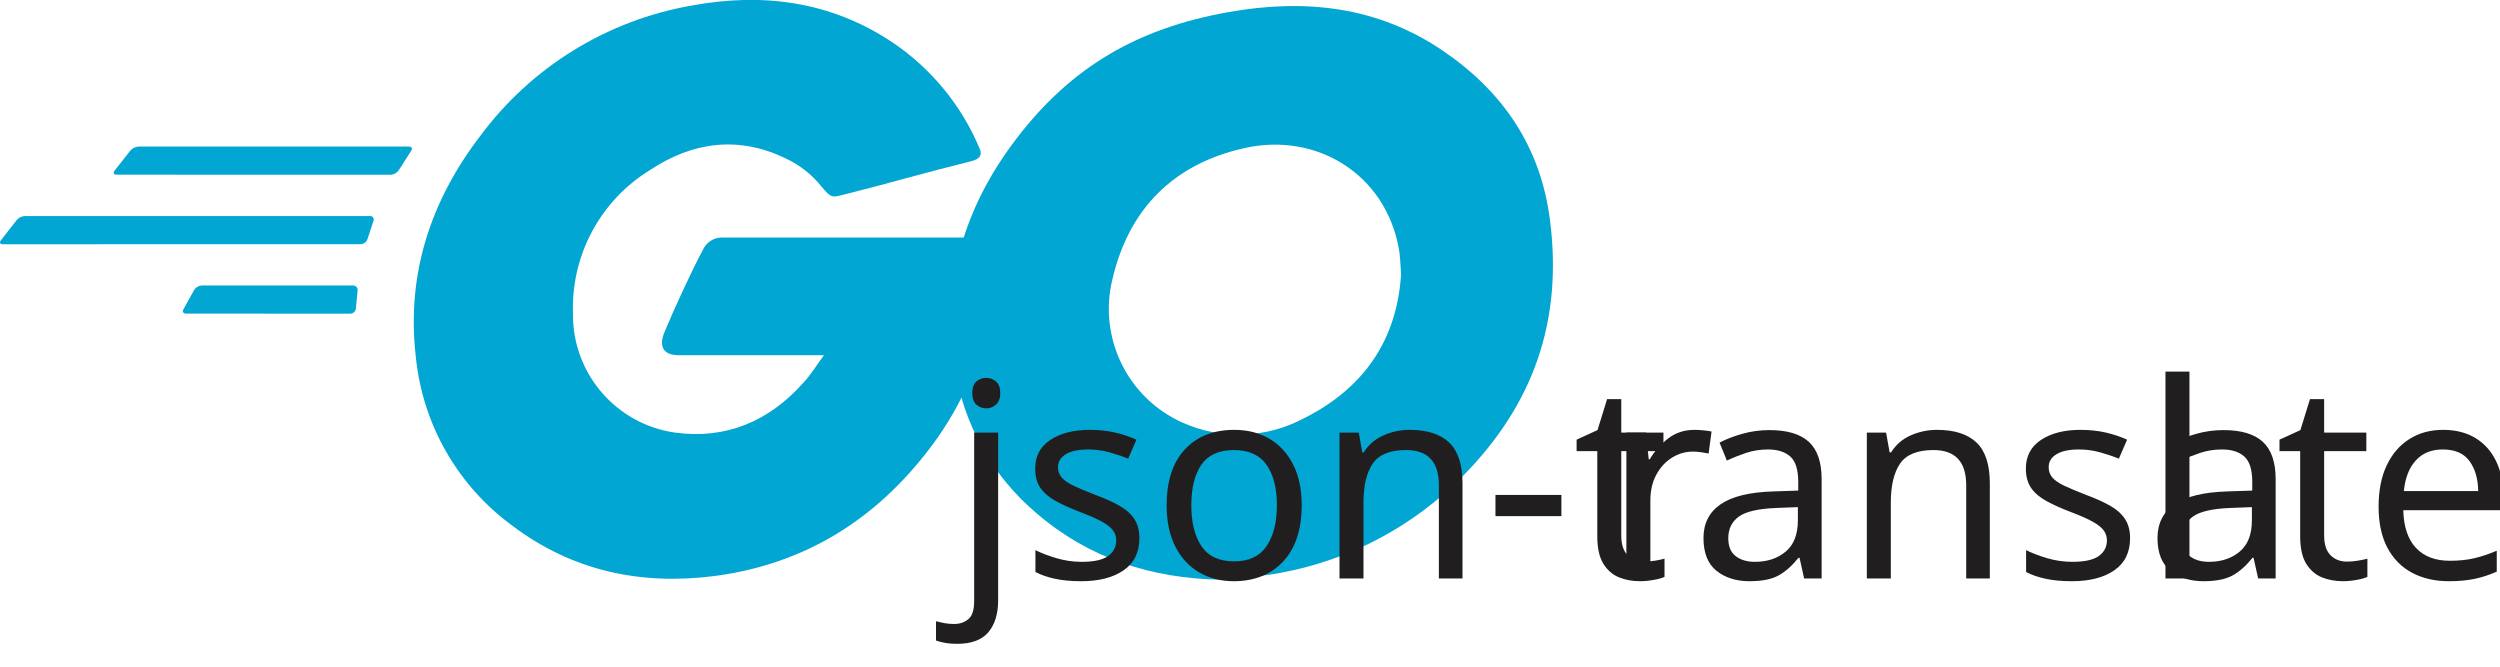
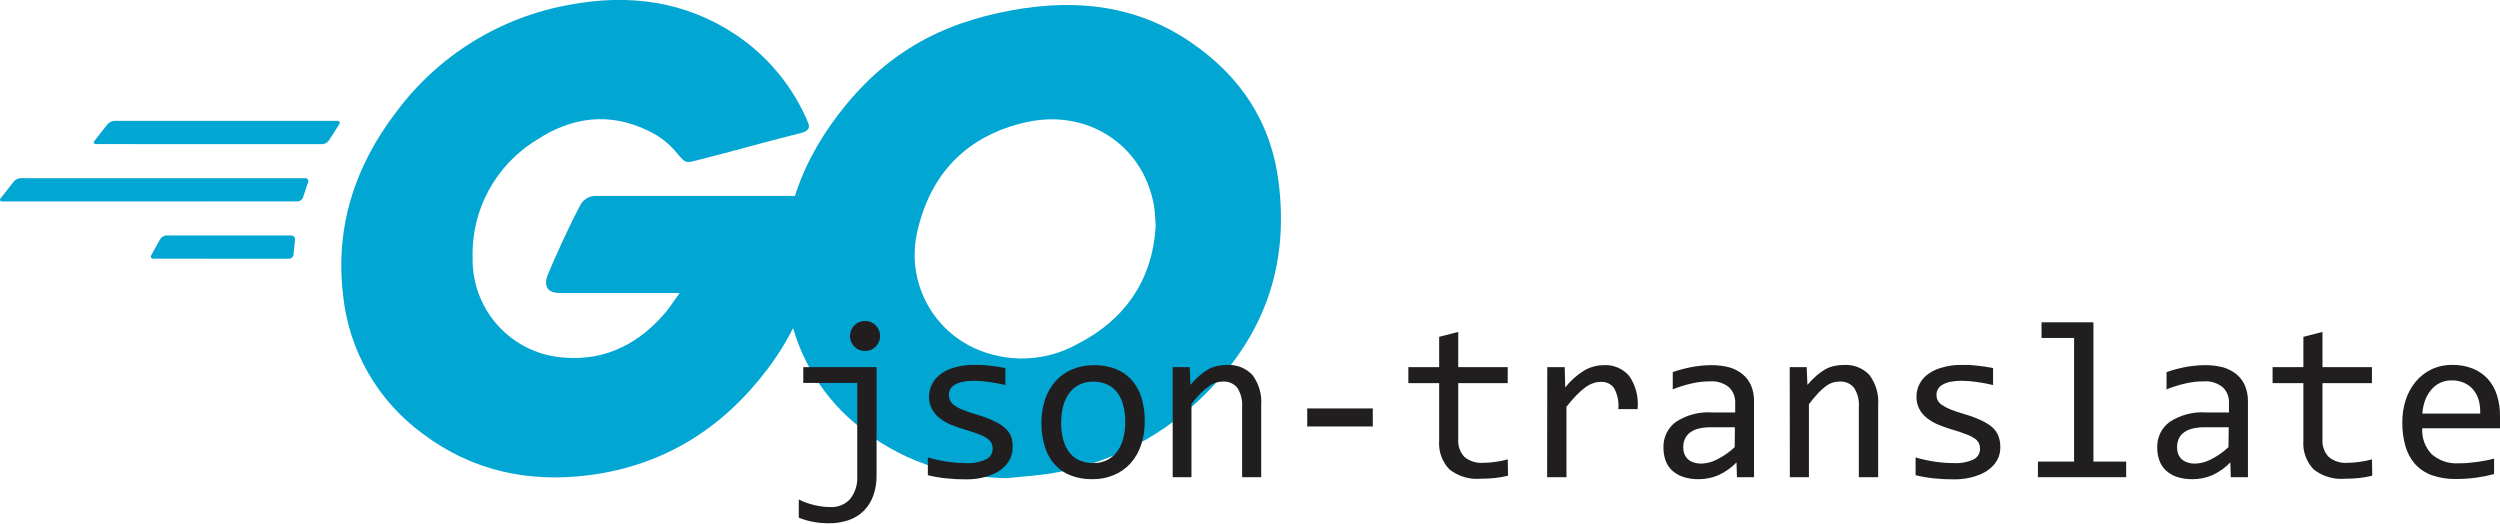
- <svg xmlns="http://www.w3.org/2000/svg" viewBox="0 0 330.6 88.2">
-   <defs>
-     <style>.a{fill:#02a6d2;}.b{font-size:36px;fill:#211e1f;font-family:MyriadHebrew-Regular, Myriad Hebrew;}.c{letter-spacing:0em;}.d{letter-spacing:0em;}.e{letter-spacing:-0.01em;}</style>
-   </defs>
-   <path class="a" d="M15.41,23.1c-.37,0-.48-.24-.26-.53l2.09-2.66a1.58,1.58,0,0,1,1.09-.53l35.74,0c.37,0,.5.26.3.57l-1.66,2.59a1.4,1.4,0,0,1-1,.57Z" transform="translate(0)" />
-   <path class="a" d="M.37,32.3c-.37,0-.48-.24-.25-.53L2.21,29.1a1.54,1.54,0,0,1,1.08-.53l45.64,0a.46.46,0,0,1,.46.64l-.81,2.45a1,1,0,0,1-.88.63Z" transform="translate(0)" />
-   <path class="a" d="M24.6,41.47c-.37,0-.52-.26-.34-.58l1.42-2.55a1.28,1.28,0,0,1,1-.59l20,0a.6.6,0,0,1,.61.67l-.23,2.39a.75.75,0,0,1-.73.67Z" transform="translate(0)" />
-   <path class="a" d="M128.38,21.33c-6.28,1.56-10.59,2.85-16.77,4.4-1.53.38-1.64.53-2.93-1A13.07,13.07,0,0,0,104,21c-6.3-3.1-12.41-2.24-18,1.46a21.4,21.4,0,0,0-10.23,19A15.71,15.71,0,0,0,89.22,57.2c6.76.94,12.48-1.49,17-6.57,1-1.06,1.72-2.28,2.74-3.66H89.71c-2.09,0-2.57-1.28-1.86-3,1.26-3.06,3.7-8.34,5.1-10.92a2.74,2.74,0,0,1,2.45-1.64h36.42c-.17,2.71-.17,5.44-.56,8.1a42.47,42.47,0,0,1-8.21,19.65c-7.17,9.5-16.56,15.41-28.46,17-9.78,1.28-18.88-.63-26.85-6.65A31.5,31.5,0,0,1,55,47.3C53.71,36.37,56.89,26.64,63.49,18A44.25,44.25,0,0,1,91.5.73C100.88-1,109.86.17,118,5.59a31.67,31.67,0,0,1,11.58,14.14C129.92,20.56,129.51,21.06,128.38,21.33Z" transform="translate(0)" />
-   <path class="a" d="M161.42,76.66c-9.15-.17-17.41-2.8-24.36-8.8a31.34,31.34,0,0,1-10.8-19.31c-1.79-11.28,1.33-21.29,8.15-30.21,7.31-9.58,16.12-14.61,28-16.73,10.18-1.82,19.8-.77,28.47,5.15,7.92,5.41,12.84,12.69,14.08,22.27,1.74,13.45-2.21,24.48-11.51,33.92a45.26,45.26,0,0,1-24,12.78C166.79,76.25,164.09,76.36,161.42,76.66Zm23.86-40.43c-.11-1.3-.11-2.33-.29-3.32-1.78-9.89-10.88-15.46-20.41-13.33-9.35,2.08-15.31,8-17.48,17.38a16.47,16.47,0,0,0,9.17,18.88,18.28,18.28,0,0,0,16.32-.61C180.45,51.25,184.76,44.83,185.28,36.23Z" transform="translate(0)" />
-   <text class="b" transform="translate(125.76 76.5)">json-t<tspan class="c" x="86.25" y="0">r</tspan>
-     <tspan x="97.85" y="0">ansl</tspan>
-     <tspan class="d" x="157.89" y="0">a</tspan>
-     <tspan class="e" x="175.1" y="0">t</tspan>
-     <tspan x="186.8" y="0">e</tspan>
-   </text>
+ <svg xmlns="http://www.w3.org/2000/svg" viewBox="0 0 400.79 83.89">
+   <path d="M15.41,23.1c-.37,0-.48-.24-.26-.53l2.09-2.66a1.58,1.58,0,0,1,1.09-.53l35.74,0c.37,0,.5.26.3.57l-1.66,2.59a1.4,1.4,0,0,1-1,.57Z" transform="translate(0)" style="fill:#02a6d2" />
+   <path d="M.37,32.3c-.37,0-.48-.24-.25-.53L2.21,29.1a1.54,1.54,0,0,1,1.08-.53l45.64,0a.46.46,0,0,1,.46.64l-.81,2.45a1,1,0,0,1-.88.63Z" transform="translate(0)" style="fill:#02a6d2" />
+   <path d="M24.6,41.47c-.37,0-.52-.26-.34-.58l1.42-2.55a1.28,1.28,0,0,1,1-.59l20,0a.6.6,0,0,1,.61.67l-.23,2.39a.75.75,0,0,1-.73.67Z" transform="translate(0)" style="fill:#02a6d2" />
+   <path d="M128.38,21.33c-6.28,1.56-10.59,2.85-16.77,4.4-1.53.38-1.64.53-2.93-1A13.07,13.07,0,0,0,104,21c-6.3-3.1-12.41-2.24-18,1.46a21.4,21.4,0,0,0-10.23,19A15.71,15.71,0,0,0,89.22,57.2c6.76.94,12.48-1.49,17-6.57,1-1.06,1.72-2.28,2.74-3.66H89.71c-2.09,0-2.57-1.28-1.86-3,1.26-3.06,3.7-8.34,5.1-10.92a2.74,2.74,0,0,1,2.45-1.64h36.42c-.17,2.71-.17,5.44-.56,8.1a42.47,42.47,0,0,1-8.21,19.65c-7.17,9.5-16.56,15.41-28.46,17-9.78,1.28-18.88-.63-26.85-6.65A31.5,31.5,0,0,1,55,47.3C53.71,36.37,56.89,26.64,63.49,18A44.25,44.25,0,0,1,91.5.73C100.88-1,109.86.17,118,5.59a31.67,31.67,0,0,1,11.58,14.14C129.92,20.56,129.51,21.06,128.38,21.33Z" transform="translate(0)" style="fill:#02a6d2" />
+   <path d="M161.42,76.66c-9.15-.17-17.41-2.8-24.36-8.8a31.34,31.34,0,0,1-10.8-19.31c-1.79-11.28,1.33-21.29,8.15-30.21,7.31-9.58,16.12-14.61,28-16.73,10.18-1.82,19.8-.77,28.47,5.15,7.92,5.41,12.84,12.69,14.08,22.27,1.74,13.45-2.21,24.48-11.51,33.92a45.26,45.26,0,0,1-24,12.78C166.79,76.25,164.09,76.36,161.42,76.66Zm23.86-40.43c-.11-1.3-.11-2.33-.29-3.32-1.78-9.89-10.88-15.46-20.41-13.33-9.35,2.08-15.31,8-17.48,17.38a16.47,16.47,0,0,0,9.17,18.88,18.28,18.28,0,0,0,16.32-.61C180.45,51.25,184.76,44.83,185.28,36.23Z" transform="translate(0)" style="fill:#02a6d2" />
+   <path d="M140.53,58.86V76.19a9.52,9.52,0,0,1-.53,3.28,6.59,6.59,0,0,1-1.51,2.41,6.36,6.36,0,0,1-2.42,1.5,9.54,9.54,0,0,1-3.22.51,13.26,13.26,0,0,1-2.54-.24,11.45,11.45,0,0,1-2.25-.66V80.07a10.32,10.32,0,0,0,1.17.51q.63.23,1.29.39t1.32.24a11.77,11.77,0,0,0,1.3.08A4,4,0,0,0,136.29,80a5.41,5.41,0,0,0,1.14-3.73V61.39h-8.65V58.86Zm-1.85-7.4a2.47,2.47,0,0,1,.95.18,2.24,2.24,0,0,1,.76.52,2.35,2.35,0,0,1,.51.77,2.31,2.31,0,0,1,.19.93,2.23,2.23,0,0,1-.19.94,2.35,2.35,0,0,1-.51.77,2.39,2.39,0,0,1-.76.52,2.6,2.6,0,0,1-1.9,0,2.39,2.39,0,0,1-.76-.52,2.35,2.35,0,0,1-.51-.77,2.23,2.23,0,0,1-.19-.94,2.31,2.31,0,0,1,.19-.93,2.35,2.35,0,0,1,.51-.77,2.24,2.24,0,0,1,.76-.52A2.47,2.47,0,0,1,138.68,51.46Z" transform="translate(0)" style="fill:#211e1f" />
+   <path d="M162.34,71.69a4,4,0,0,1-.32,1.67,4.25,4.25,0,0,1-.86,1.31,5.28,5.28,0,0,1-1.26,1,7.88,7.88,0,0,1-1.54.67,9.54,9.54,0,0,1-1.68.39,12.22,12.22,0,0,1-1.69.12,30.33,30.33,0,0,1-3.29-.16,20.66,20.66,0,0,1-2.95-.51V73.34a24.61,24.61,0,0,0,3.08.67,20.85,20.85,0,0,0,3,.23,6.8,6.8,0,0,0,3.25-.6,1.87,1.87,0,0,0,1.06-1.71,2.11,2.11,0,0,0-.17-.85,1.9,1.9,0,0,0-.61-.72,5.37,5.37,0,0,0-1.36-.71c-.61-.25-1.46-.53-2.52-.84a21,21,0,0,1-2.21-.8,7.71,7.71,0,0,1-1.75-1.07,4.58,4.58,0,0,1-1.16-1.44,4.25,4.25,0,0,1-.42-2,4.51,4.51,0,0,1,.35-1.62,4.28,4.28,0,0,1,1.16-1.63A6.36,6.36,0,0,1,152.73,59a10.61,10.61,0,0,1,3.51-.5c.69,0,1.46,0,2.3.11a23.83,23.83,0,0,1,2.64.4v2.72a25.81,25.81,0,0,0-2.73-.51,16.37,16.37,0,0,0-2.24-.17,9.46,9.46,0,0,0-1.93.17,3.9,3.9,0,0,0-1.26.49,1.78,1.78,0,0,0-.7.72,2,2,0,0,0,0,1.75A2,2,0,0,0,153,65a7.39,7.39,0,0,0,1.4.73c.6.24,1.37.5,2.34.78a17.25,17.25,0,0,1,2.63,1,6.52,6.52,0,0,1,1.74,1.11,3.49,3.49,0,0,1,1,1.39A5.07,5.07,0,0,1,162.34,71.69Z" transform="translate(0)" style="fill:#211e1f" />
+   <path d="M183.52,67.54a11.6,11.6,0,0,1-.58,3.77,8.32,8.32,0,0,1-1.67,2.94,7.46,7.46,0,0,1-2.65,1.89,8.71,8.71,0,0,1-3.55.68,9.29,9.29,0,0,1-3.4-.59,6.6,6.6,0,0,1-2.55-1.73,7.58,7.58,0,0,1-1.6-2.83,12.39,12.39,0,0,1-.56-3.88,11.72,11.72,0,0,1,.58-3.76,8.64,8.64,0,0,1,1.67-2.92,7.59,7.59,0,0,1,2.66-1.89,8.85,8.85,0,0,1,3.55-.68,9.32,9.32,0,0,1,3.4.59,6.85,6.85,0,0,1,2.55,1.72,7.62,7.62,0,0,1,1.6,2.82A12.43,12.43,0,0,1,183.52,67.54Zm-3.13.14a10.2,10.2,0,0,0-.36-2.86,5.76,5.76,0,0,0-1-2,4.27,4.27,0,0,0-1.62-1.23,5.44,5.44,0,0,0-2.14-.41,4.76,4.76,0,0,0-2.34.54,4.5,4.5,0,0,0-1.6,1.43,6.25,6.25,0,0,0-.92,2.08,10.61,10.61,0,0,0-.29,2.49,10.28,10.28,0,0,0,.36,2.87,5.75,5.75,0,0,0,1,2,4.22,4.22,0,0,0,1.62,1.23,5.24,5.24,0,0,0,2.14.42,4.77,4.77,0,0,0,2.35-.54,4.68,4.68,0,0,0,1.6-1.43,6,6,0,0,0,.91-2.08A10.27,10.27,0,0,0,180.39,67.68Z" transform="translate(0)" style="fill:#211e1f" />
+   <path d="M188,58.86h2.73l.12,2.84a13.52,13.52,0,0,1,1.49-1.52,8.16,8.16,0,0,1,1.42-1,5.12,5.12,0,0,1,1.41-.52,7.34,7.34,0,0,1,1.5-.15,5.18,5.18,0,0,1,4.12,1.61,7.21,7.21,0,0,1,1.4,4.84V76.5h-3.06V65.24a5,5,0,0,0-.77-3.07,2.76,2.76,0,0,0-2.31-1,3.75,3.75,0,0,0-1.1.16,4.1,4.1,0,0,0-1.11.58A9.24,9.24,0,0,0,192.53,63c-.45.47-1,1.05-1.52,1.76V76.5H188Z" transform="translate(0)" style="fill:#211e1f" />
+   <path d="M220.08,68.37H209.57V65.48h10.51Z" transform="translate(0)" style="fill:#211e1f" />
+   <path d="M241.76,76.26a16.34,16.34,0,0,1-2.15.38c-.73.07-1.48.11-2.25.11a7.11,7.11,0,0,1-5-1.5,6,6,0,0,1-1.64-4.62V61.42h-4.94V58.86h4.94V54l3.06-.79v5.65h7.93v2.56h-7.93v9a3.73,3.73,0,0,0,1,2.84,4.28,4.28,0,0,0,3,.94,14.07,14.07,0,0,0,1.85-.14,16,16,0,0,0,2.09-.41Z" transform="translate(0)" style="fill:#211e1f" />
+   <path d="M248.05,58.86h2.8l.08,3.25A11.55,11.55,0,0,1,254,59.38a6.29,6.29,0,0,1,3.07-.84,5,5,0,0,1,4.15,1.77,7.94,7.94,0,0,1,1.31,5.28h-3.09a5.8,5.8,0,0,0-.68-3.37,2.42,2.42,0,0,0-2.13-1,3.61,3.61,0,0,0-1.24.22,4.84,4.84,0,0,0-1.29.7,11.32,11.32,0,0,0-1.39,1.24,21.39,21.39,0,0,0-1.58,1.83V76.5h-3.1Z" transform="translate(0)" style="fill:#211e1f" />
+   <path d="M278.46,76.5l-.07-2.37a9.54,9.54,0,0,1-2.93,2.06,7.91,7.91,0,0,1-3.12.63,7.61,7.61,0,0,1-2.58-.39A4.86,4.86,0,0,1,268,75.37a4.18,4.18,0,0,1-1-1.59,6.06,6.06,0,0,1-.32-2,4.91,4.91,0,0,1,2-4.15,9.49,9.49,0,0,1,5.84-1.51h3.66V64.59a3.31,3.31,0,0,0-1-2.51,4.33,4.33,0,0,0-3.06-.94,12.72,12.72,0,0,0-2.95.34,20.44,20.44,0,0,0-3,.94V59.66c.38-.14.81-.27,1.29-.41s1-.25,1.5-.36,1.08-.19,1.65-.25a14.5,14.5,0,0,1,1.74-.1,11.16,11.16,0,0,1,2.89.35A6,6,0,0,1,279.37,60a4.81,4.81,0,0,1,1.36,1.81,6.37,6.37,0,0,1,.47,2.57V76.5Zm-.33-8h-3.89a7.61,7.61,0,0,0-2,.23,3.69,3.69,0,0,0-1.35.65,2.63,2.63,0,0,0-.78,1,3.32,3.32,0,0,0-.26,1.33,3.13,3.13,0,0,0,.16,1,2.3,2.3,0,0,0,.51.83,2.48,2.48,0,0,0,.92.57,3.91,3.91,0,0,0,1.37.21,5.71,5.71,0,0,0,2.41-.64,11.78,11.78,0,0,0,2.88-2Z" transform="translate(0)" style="fill:#211e1f" />
+   <path d="M286.92,58.86h2.72l.12,2.84a13.54,13.54,0,0,1,1.5-1.52,8.11,8.11,0,0,1,1.41-1,5.31,5.31,0,0,1,1.42-.52,7.31,7.31,0,0,1,1.49-.15,5.16,5.16,0,0,1,4.12,1.61A7.15,7.15,0,0,1,301.1,65V76.5H298V65.24a4.94,4.94,0,0,0-.77-3.07,2.74,2.74,0,0,0-2.3-1,3.71,3.71,0,0,0-1.1.16,4.14,4.14,0,0,0-1.12.58A9.86,9.86,0,0,0,291.5,63,22.08,22.08,0,0,0,290,64.8V76.5h-3.06Z" transform="translate(0)" style="fill:#211e1f" />
+   <path d="M320.68,71.69a4.21,4.21,0,0,1-.31,1.67,4.44,4.44,0,0,1-.86,1.31,5.55,5.55,0,0,1-1.27,1,7.88,7.88,0,0,1-1.54.67,9.33,9.33,0,0,1-1.68.39,12.08,12.08,0,0,1-1.68.12,30.4,30.4,0,0,1-3.3-.16,20.53,20.53,0,0,1-2.94-.51V73.34a24.47,24.47,0,0,0,3.07.67,21,21,0,0,0,3,.23,6.84,6.84,0,0,0,3.26-.6,1.88,1.88,0,0,0,1-1.71,2.11,2.11,0,0,0-.17-.85,2,2,0,0,0-.6-.72,5.65,5.65,0,0,0-1.37-.71,26.14,26.14,0,0,0-2.52-.84,20.75,20.75,0,0,1-2.2-.8,7.29,7.29,0,0,1-1.75-1.07,4.45,4.45,0,0,1-1.16-1.44,4.25,4.25,0,0,1-.42-2,4.48,4.48,0,0,1,.34-1.62,4.43,4.43,0,0,1,1.17-1.63A6.31,6.31,0,0,1,311.07,59a10.69,10.69,0,0,1,3.51-.5c.7,0,1.46,0,2.31.11a24,24,0,0,1,2.63.4v2.72a25.81,25.81,0,0,0-2.73-.51,16.37,16.37,0,0,0-2.24-.17,9.6,9.6,0,0,0-1.93.17,3.9,3.9,0,0,0-1.26.49,1.8,1.8,0,0,0-.91,1.61,2,2,0,0,0,.19.86,2,2,0,0,0,.68.74,7.39,7.39,0,0,0,1.4.73q.9.36,2.34.78a17.82,17.82,0,0,1,2.64,1,6.86,6.86,0,0,1,1.74,1.11,3.57,3.57,0,0,1,.95,1.39A4.85,4.85,0,0,1,320.68,71.69Z" transform="translate(0)" style="fill:#211e1f" />
+   <path d="M332.51,54.18h-5.22V51.67h8.32V74h5.25V76.5H326.71V74h5.8Z" transform="translate(0)" style="fill:#211e1f" />
+   <path d="M357.63,76.5l-.07-2.37a9.5,9.5,0,0,1-2.92,2.06,7.91,7.91,0,0,1-3.12.63,7.63,7.63,0,0,1-2.59-.39,4.73,4.73,0,0,1-1.76-1.06,4,4,0,0,1-1-1.59,5.81,5.81,0,0,1-.33-2,4.91,4.91,0,0,1,2-4.15,9.51,9.51,0,0,1,5.84-1.51h3.66V64.59a3.27,3.27,0,0,0-1-2.51,4.33,4.33,0,0,0-3.06-.94,12.72,12.72,0,0,0-2.95.34,20.44,20.44,0,0,0-3,.94V59.66c.38-.14.82-.27,1.29-.41s1-.25,1.5-.36,1.08-.19,1.65-.25a14.55,14.55,0,0,1,1.75-.1,11.14,11.14,0,0,1,2.88.35A6,6,0,0,1,358.54,60a4.81,4.81,0,0,1,1.36,1.81,6.37,6.37,0,0,1,.48,2.57V76.5Zm-.33-8h-3.89a7.48,7.48,0,0,0-2,.23,3.75,3.75,0,0,0-1.36.65,2.63,2.63,0,0,0-.78,1,3.32,3.32,0,0,0-.25,1.33,3.12,3.12,0,0,0,.15,1,2.3,2.3,0,0,0,.51.83,2.48,2.48,0,0,0,.92.57,3.91,3.91,0,0,0,1.37.21,5.79,5.79,0,0,0,2.42-.64,11.94,11.94,0,0,0,2.87-2Z" transform="translate(0)" style="fill:#211e1f" />
+   <path d="M380.31,76.26a16.34,16.34,0,0,1-2.15.38c-.73.07-1.48.11-2.25.11a7.11,7.11,0,0,1-5-1.5,6,6,0,0,1-1.64-4.62V61.42h-4.94V58.86h4.94V54l3.06-.79v5.65h7.93v2.56h-7.93v9a3.73,3.73,0,0,0,1,2.84,4.28,4.28,0,0,0,3,.94,14.07,14.07,0,0,0,1.85-.14,15.69,15.69,0,0,0,2.09-.41Z" transform="translate(0)" style="fill:#211e1f" />
+   <path d="M400.79,66.75c0,.43,0,.8,0,1.09s0,.57,0,.82H388.33a5.49,5.49,0,0,0,1.51,4.16,6,6,0,0,0,4.36,1.45c.51,0,1,0,1.54-.06s1-.1,1.5-.17l1.38-.23c.44-.09.84-.19,1.22-.29V76a22.58,22.58,0,0,1-2.82.57,23.08,23.08,0,0,1-3.26.22,11.11,11.11,0,0,1-3.91-.61,6.7,6.7,0,0,1-2.68-1.79,7.37,7.37,0,0,1-1.54-2.86,13.38,13.38,0,0,1-.5-3.84,11.34,11.34,0,0,1,.53-3.53,8.83,8.83,0,0,1,1.57-2.92,7.48,7.48,0,0,1,2.52-2,7.57,7.57,0,0,1,3.39-.74,8.56,8.56,0,0,1,3.27.58,6.58,6.58,0,0,1,2.4,1.64,7.09,7.09,0,0,1,1.48,2.59A10.9,10.9,0,0,1,400.79,66.75Zm-3.18-.44a6.7,6.7,0,0,0-.23-2.15,4.63,4.63,0,0,0-.87-1.68,4,4,0,0,0-1.47-1.1,4.86,4.86,0,0,0-2-.4,4.15,4.15,0,0,0-3.25,1.48,5.67,5.67,0,0,0-1,1.69,7.59,7.59,0,0,0-.45,2.16Z" transform="translate(0)" style="fill:#211e1f" />
</svg>
